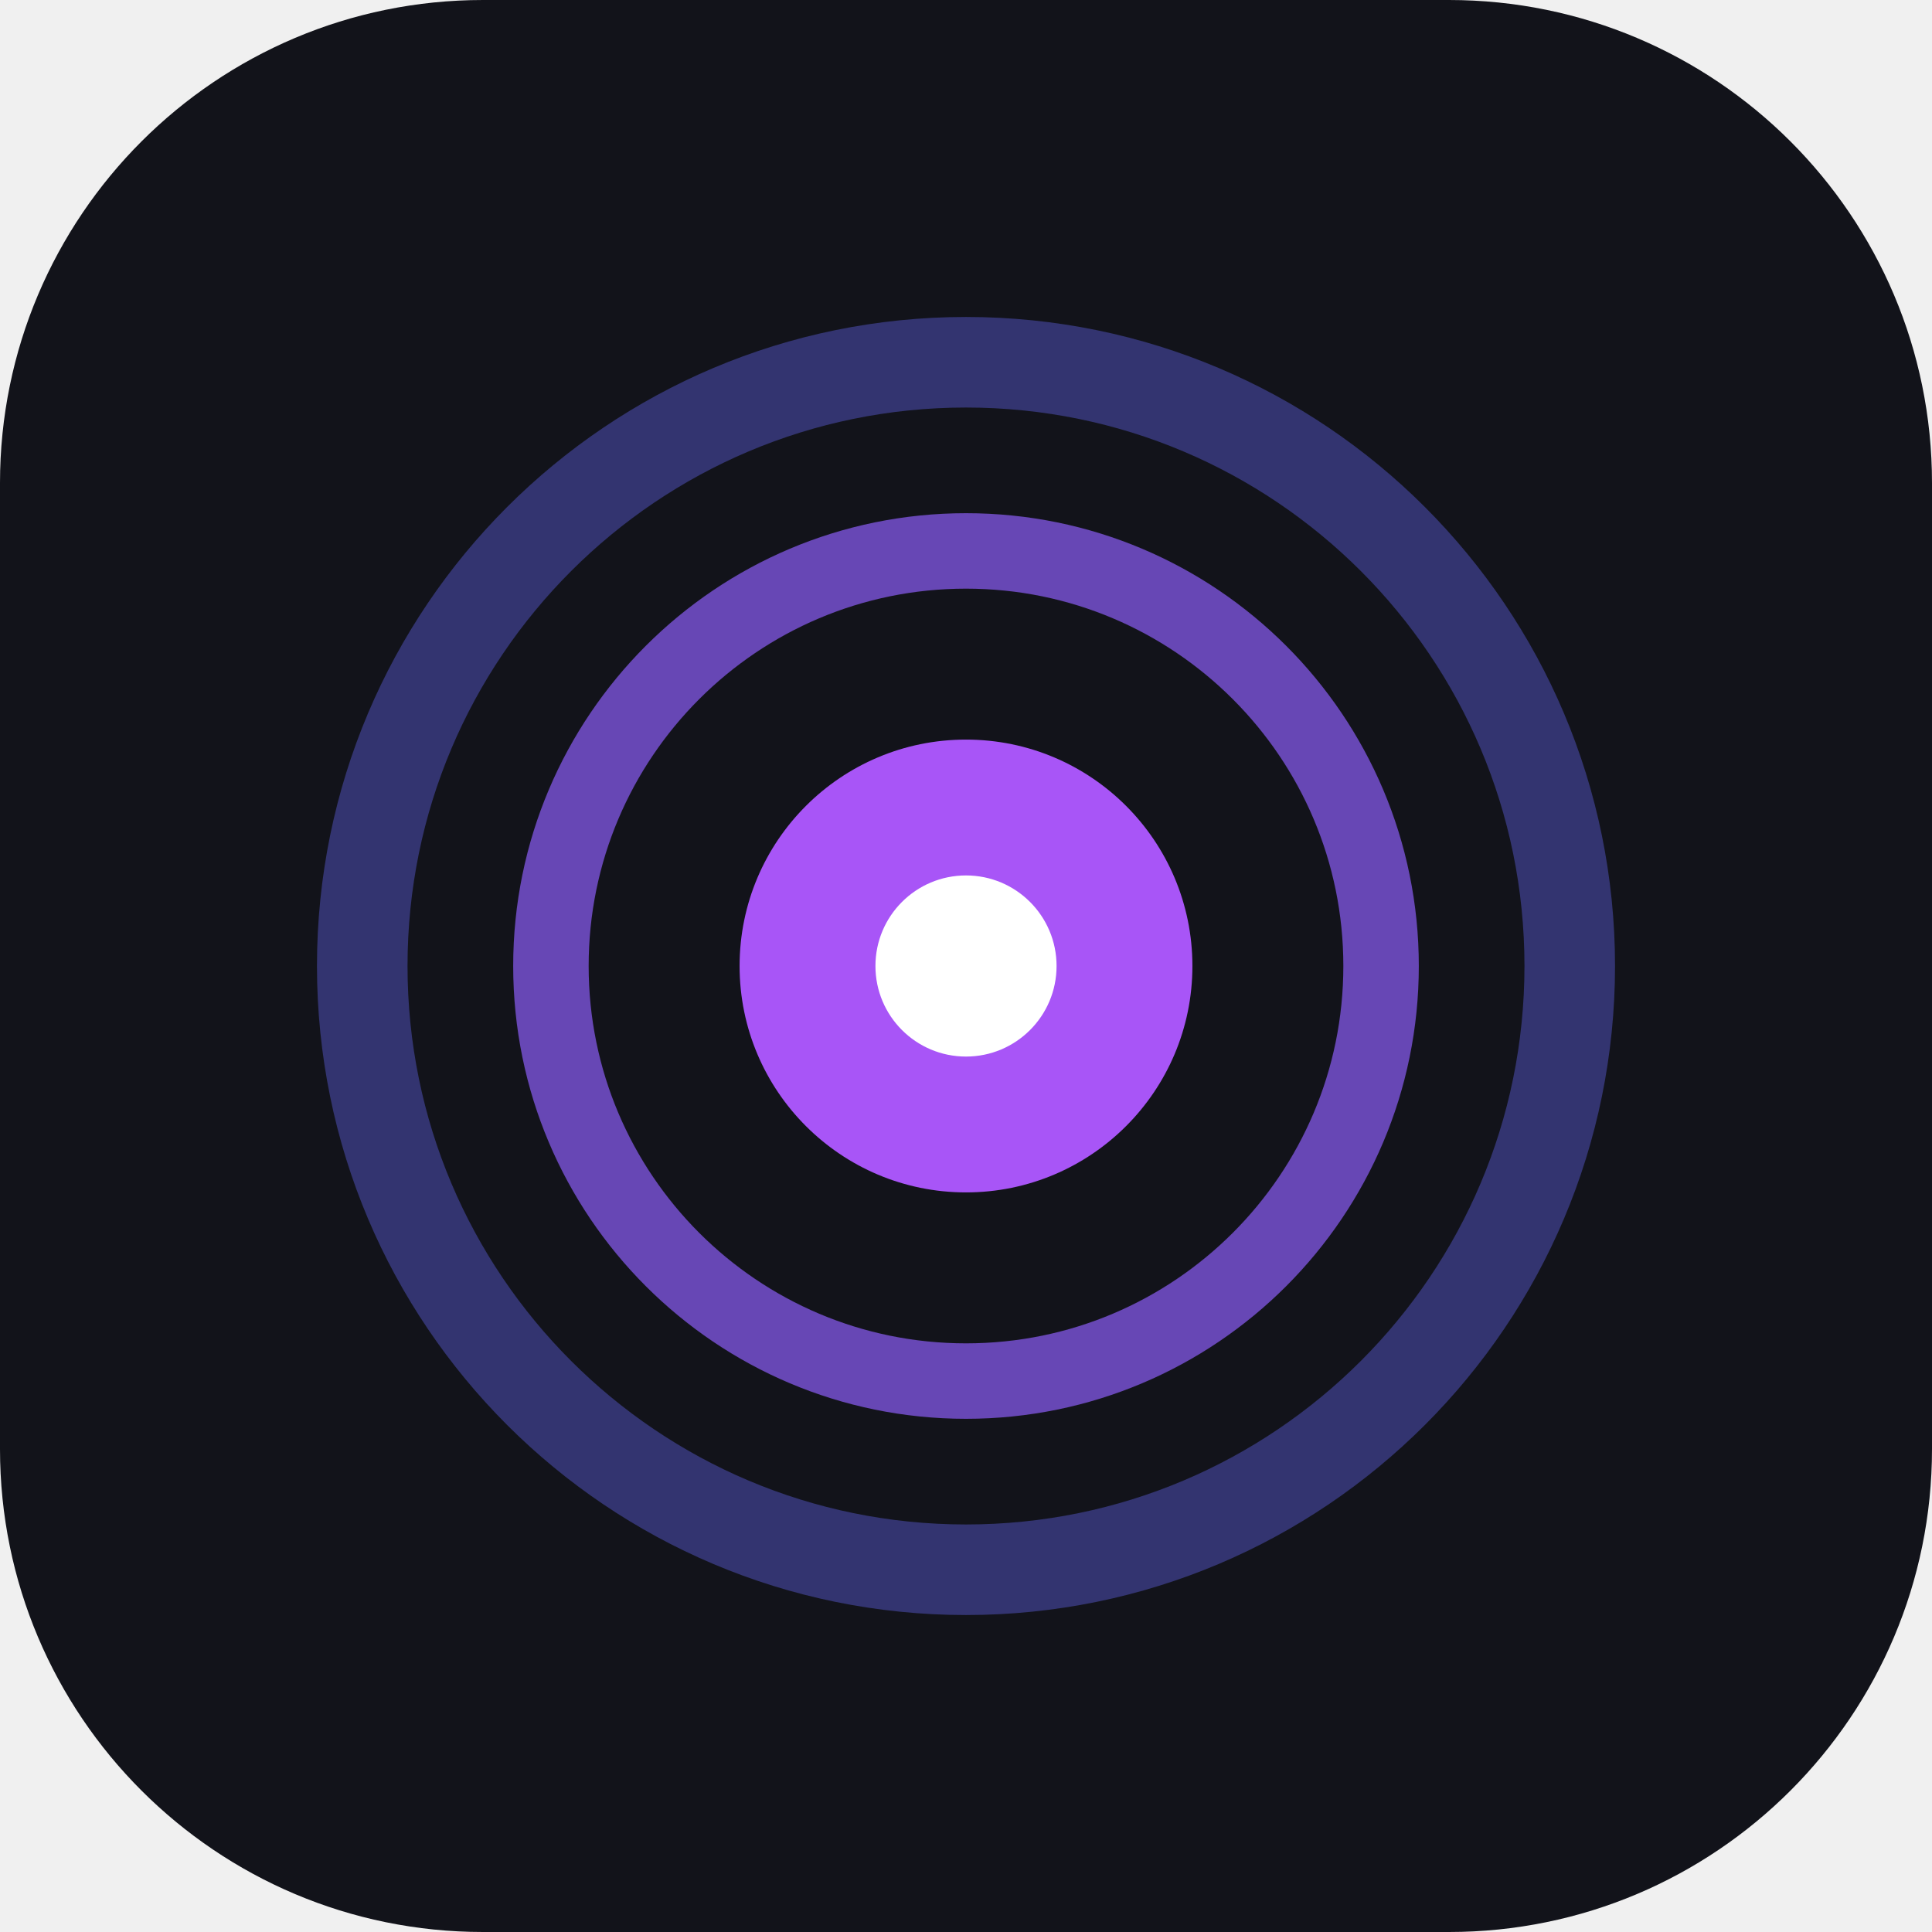
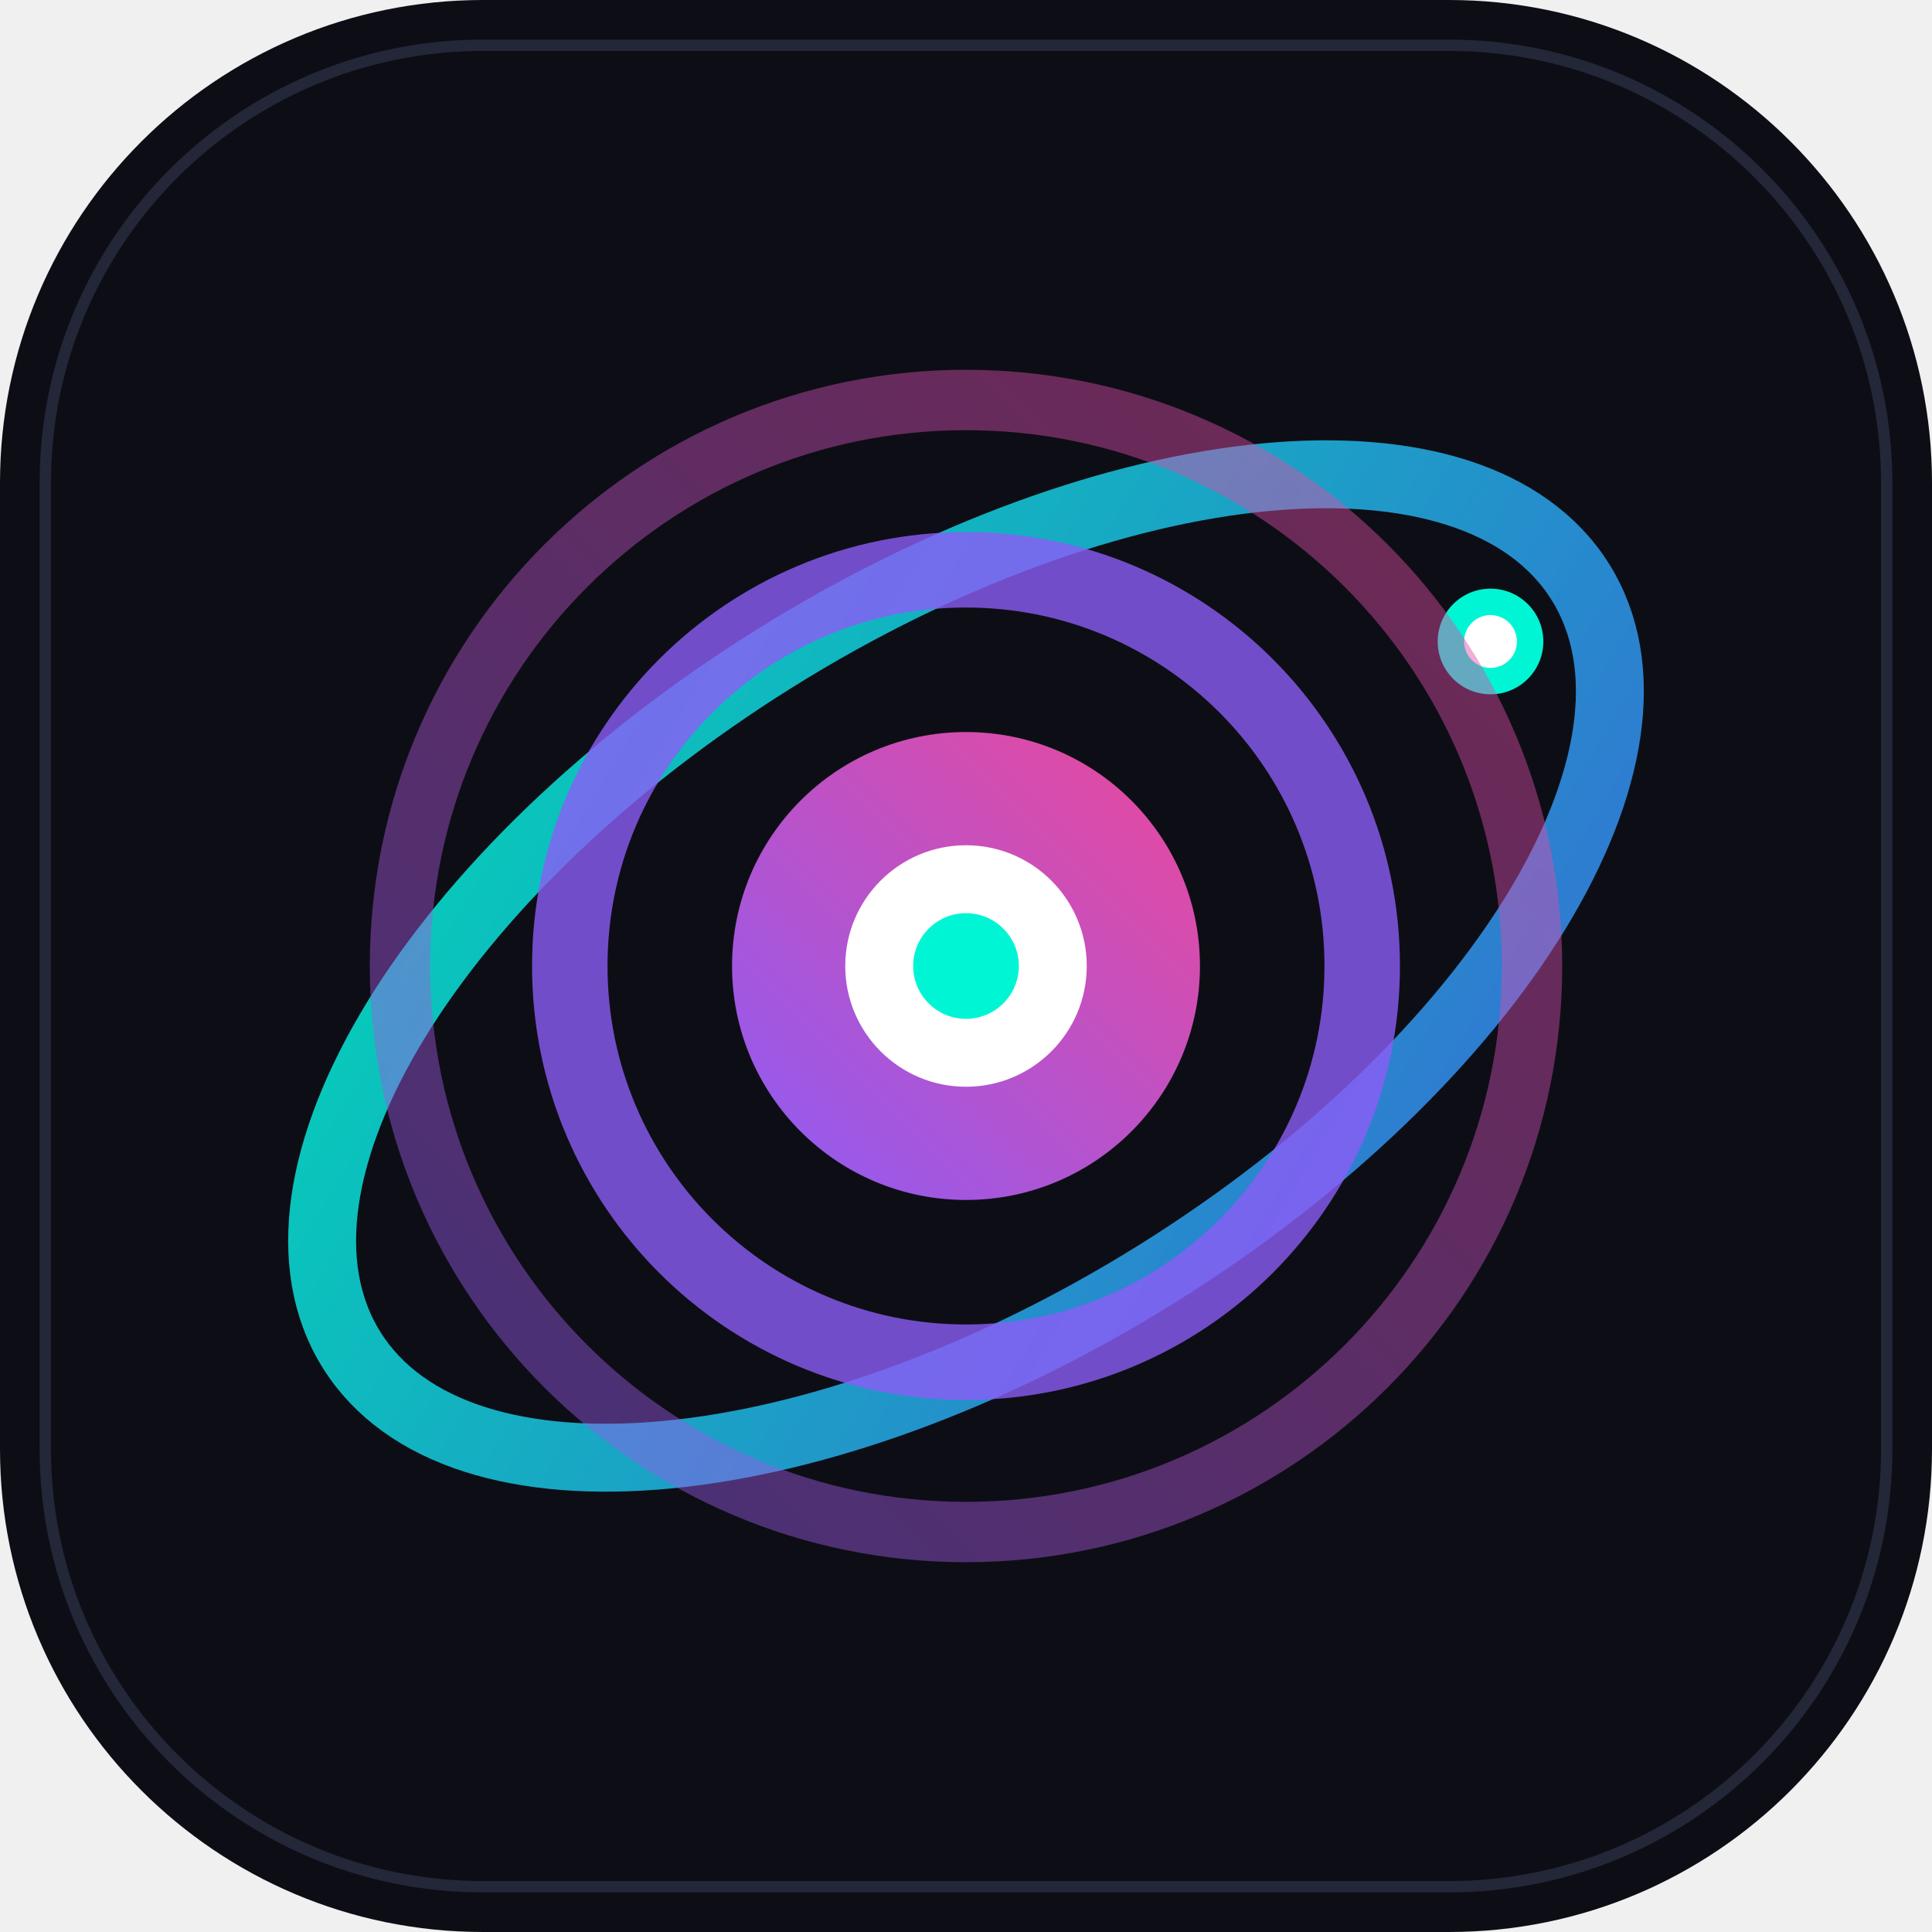
<svg xmlns="http://www.w3.org/2000/svg" viewBox="0 0 512 512" width="512" height="512">
-   <rect width="512" height="512" rx="128" fill="#12131a" />
-   <circle cx="256" cy="256" r="160" fill="none" stroke="#6366f1" stroke-width="24" opacity="0.4" />
-   <circle cx="256" cy="256" r="110" fill="none" stroke="#8b5cf6" stroke-width="20" opacity="0.7" />
-   <circle cx="256" cy="256" r="60" fill="#a855f7" />
-   <circle cx="256" cy="256" r="24" fill="#ffffff" />
+   <defs>
+     <linearGradient id="agyGradient" x1="0%" y1="0%" x2="100%" y2="100%">
+       <stop offset="0%" stop-color="#00f5d4" />
+       <stop offset="100%" stop-color="#3b82f6" />
+     </linearGradient>
+     <linearGradient id="codexGradient" x1="0%" y1="100%" x2="100%" y2="0%">
+       <stop offset="0%" stop-color="#8b5cf6" />
+       <stop offset="100%" stop-color="#ec4899" />
+     </linearGradient>
+     <radialGradient id="coreGlow" cx="50%" cy="50%" r="50%">
+       <stop offset="0%" stop-color="#ffffff" />
+       <stop offset="40%" stop-color="#a855f7" />
+       <stop offset="100%" stop-color="#8b5cf6" stop-opacity="0" />
+     </radialGradient>
+   </defs>
+   <rect width="512" height="512" rx="128" fill="#0d0e15" />
+   <rect x="12" y="12" width="488" height="488" rx="116" fill="none" stroke="#232738" stroke-width="3" />
+   <ellipse cx="256" cy="256" rx="192" ry="96" transform="rotate(-32 256 256)" fill="none" stroke="url(#agyGradient)" stroke-width="18" opacity="0.85" />
+   <circle cx="395" cy="170" r="14" fill="#00f5d4" />
+   <circle cx="395" cy="170" r="7" fill="#ffffff" />
+   <circle cx="256" cy="256" r="150" fill="none" stroke="url(#codexGradient)" stroke-width="16" opacity="0.45" />
+   <circle cx="256" cy="256" r="105" fill="none" stroke="#8b5cf6" stroke-width="20" opacity="0.8" />
+   <circle cx="256" cy="256" r="62" fill="url(#codexGradient)" />
+   <circle cx="256" cy="256" r="32" fill="#ffffff" />
+   <circle cx="256" cy="256" r="14" fill="#00f5d4" />
</svg>
